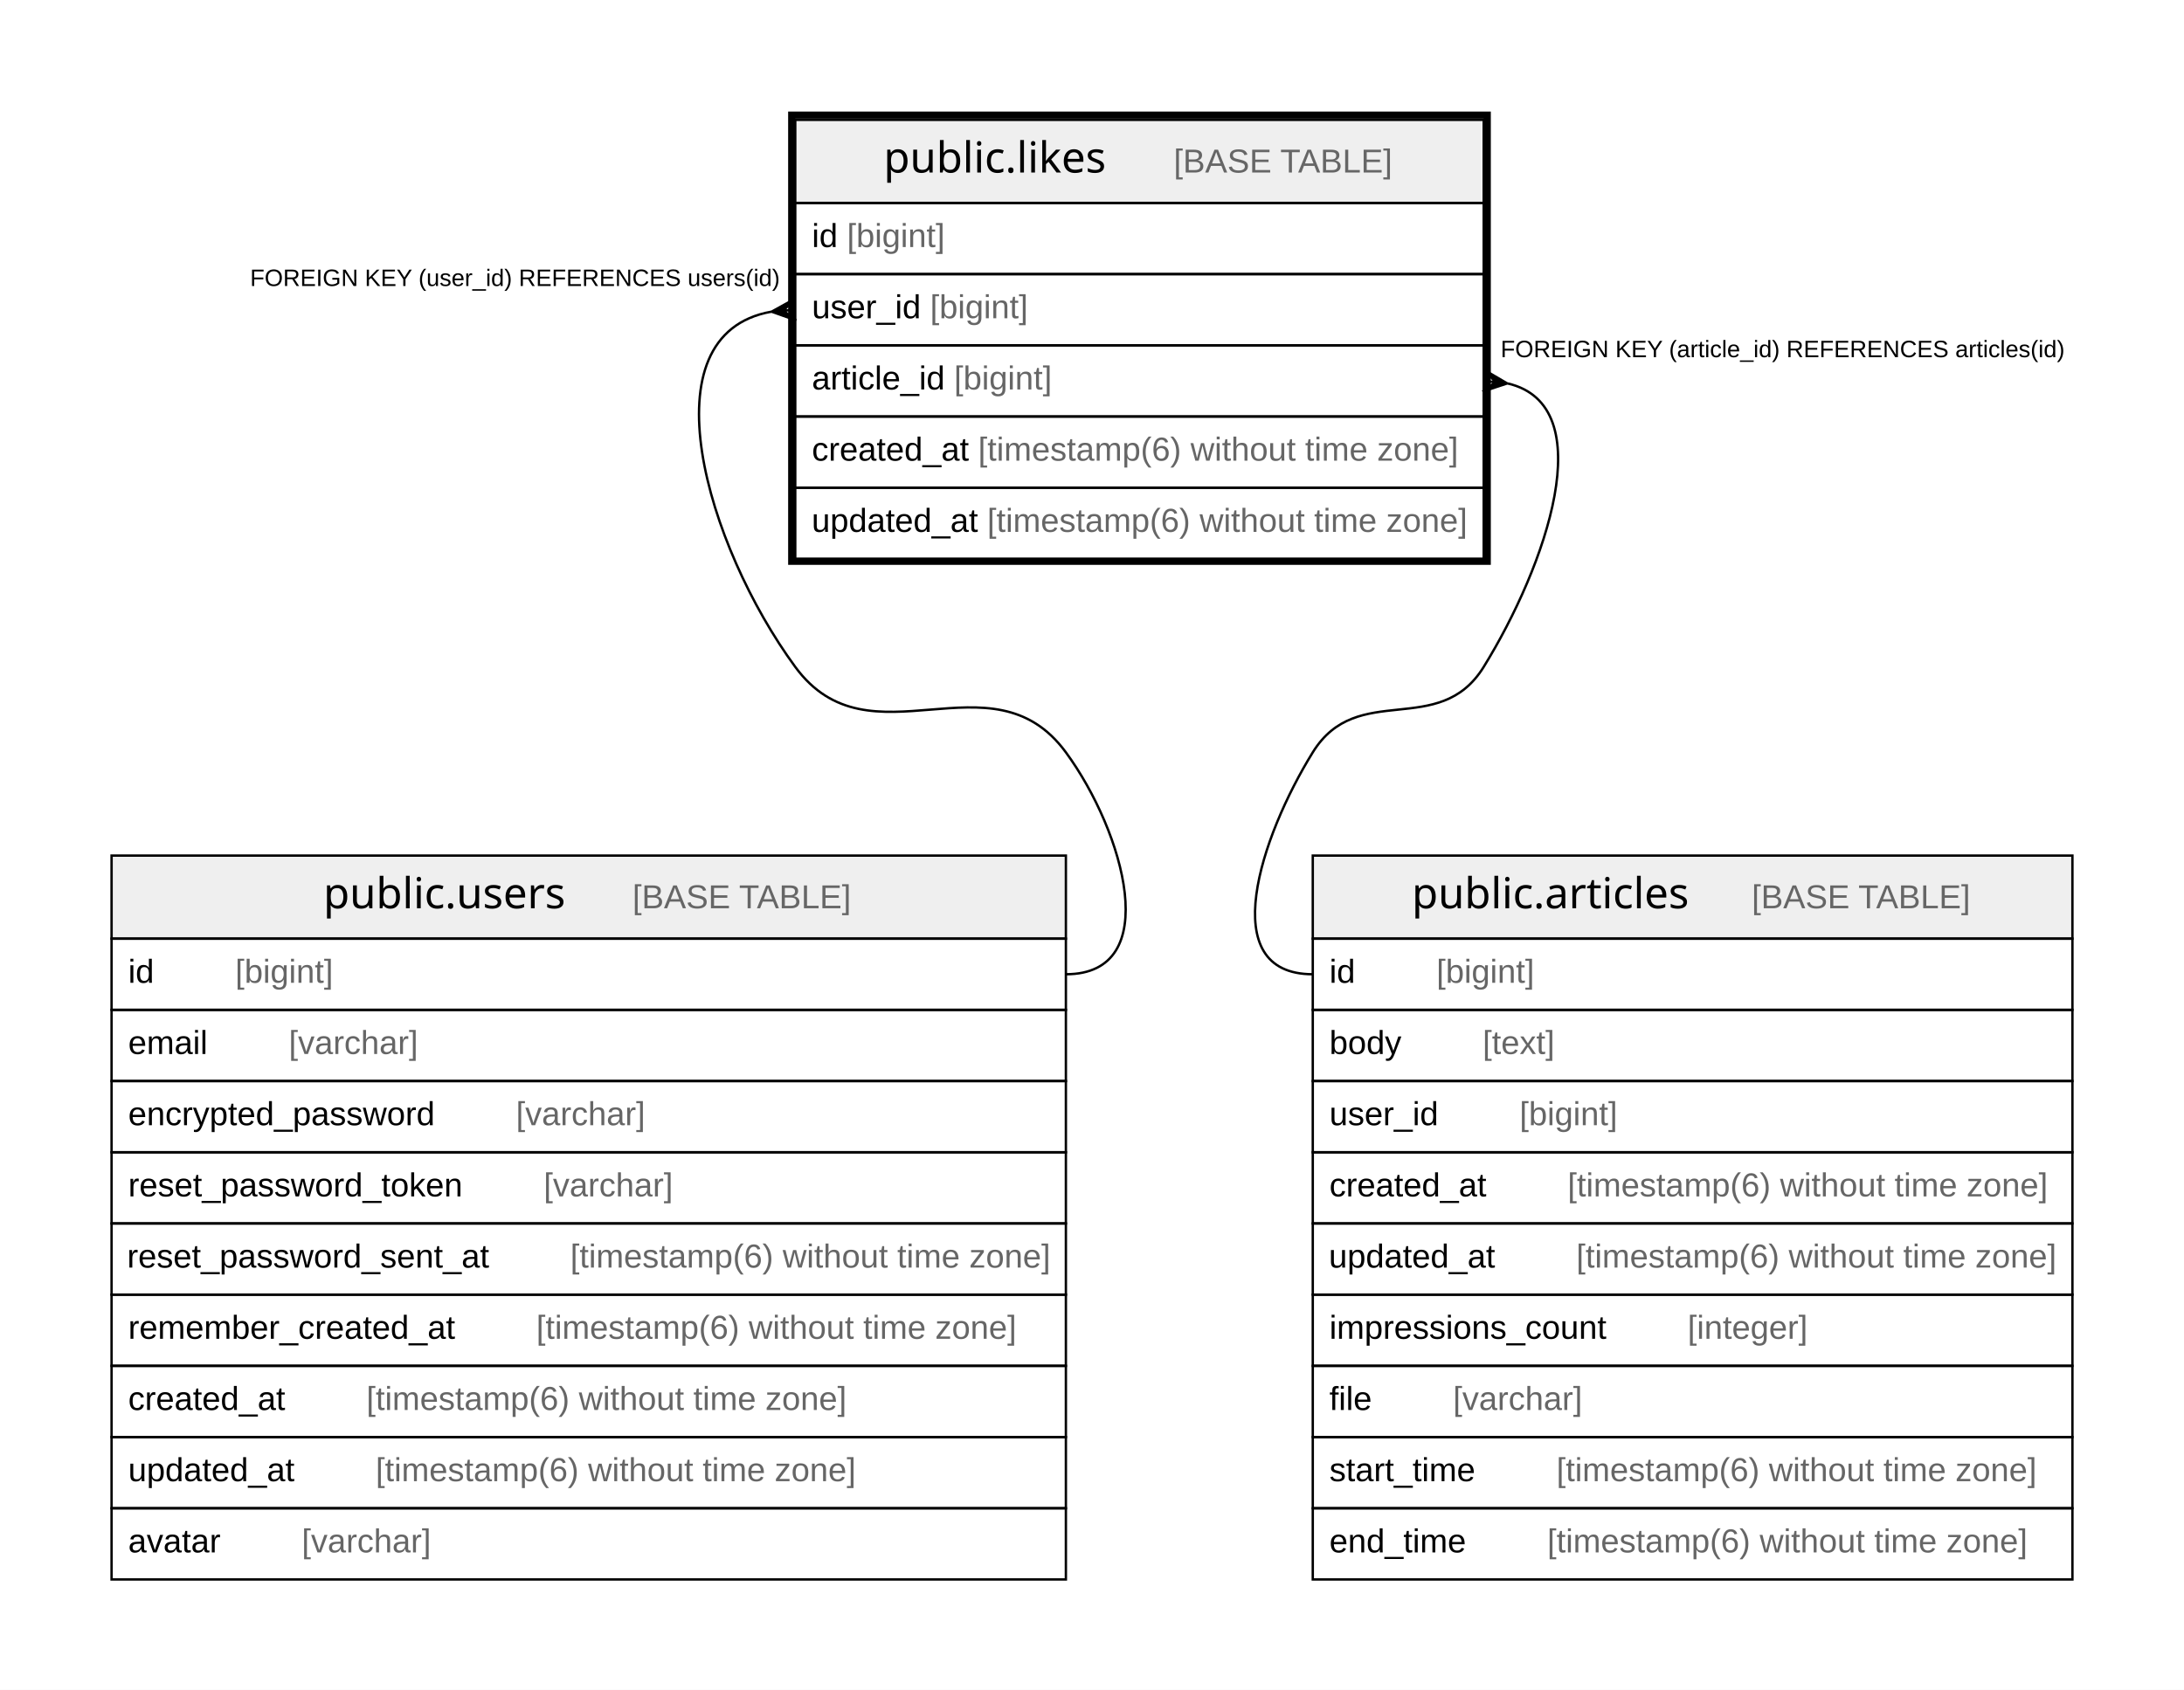
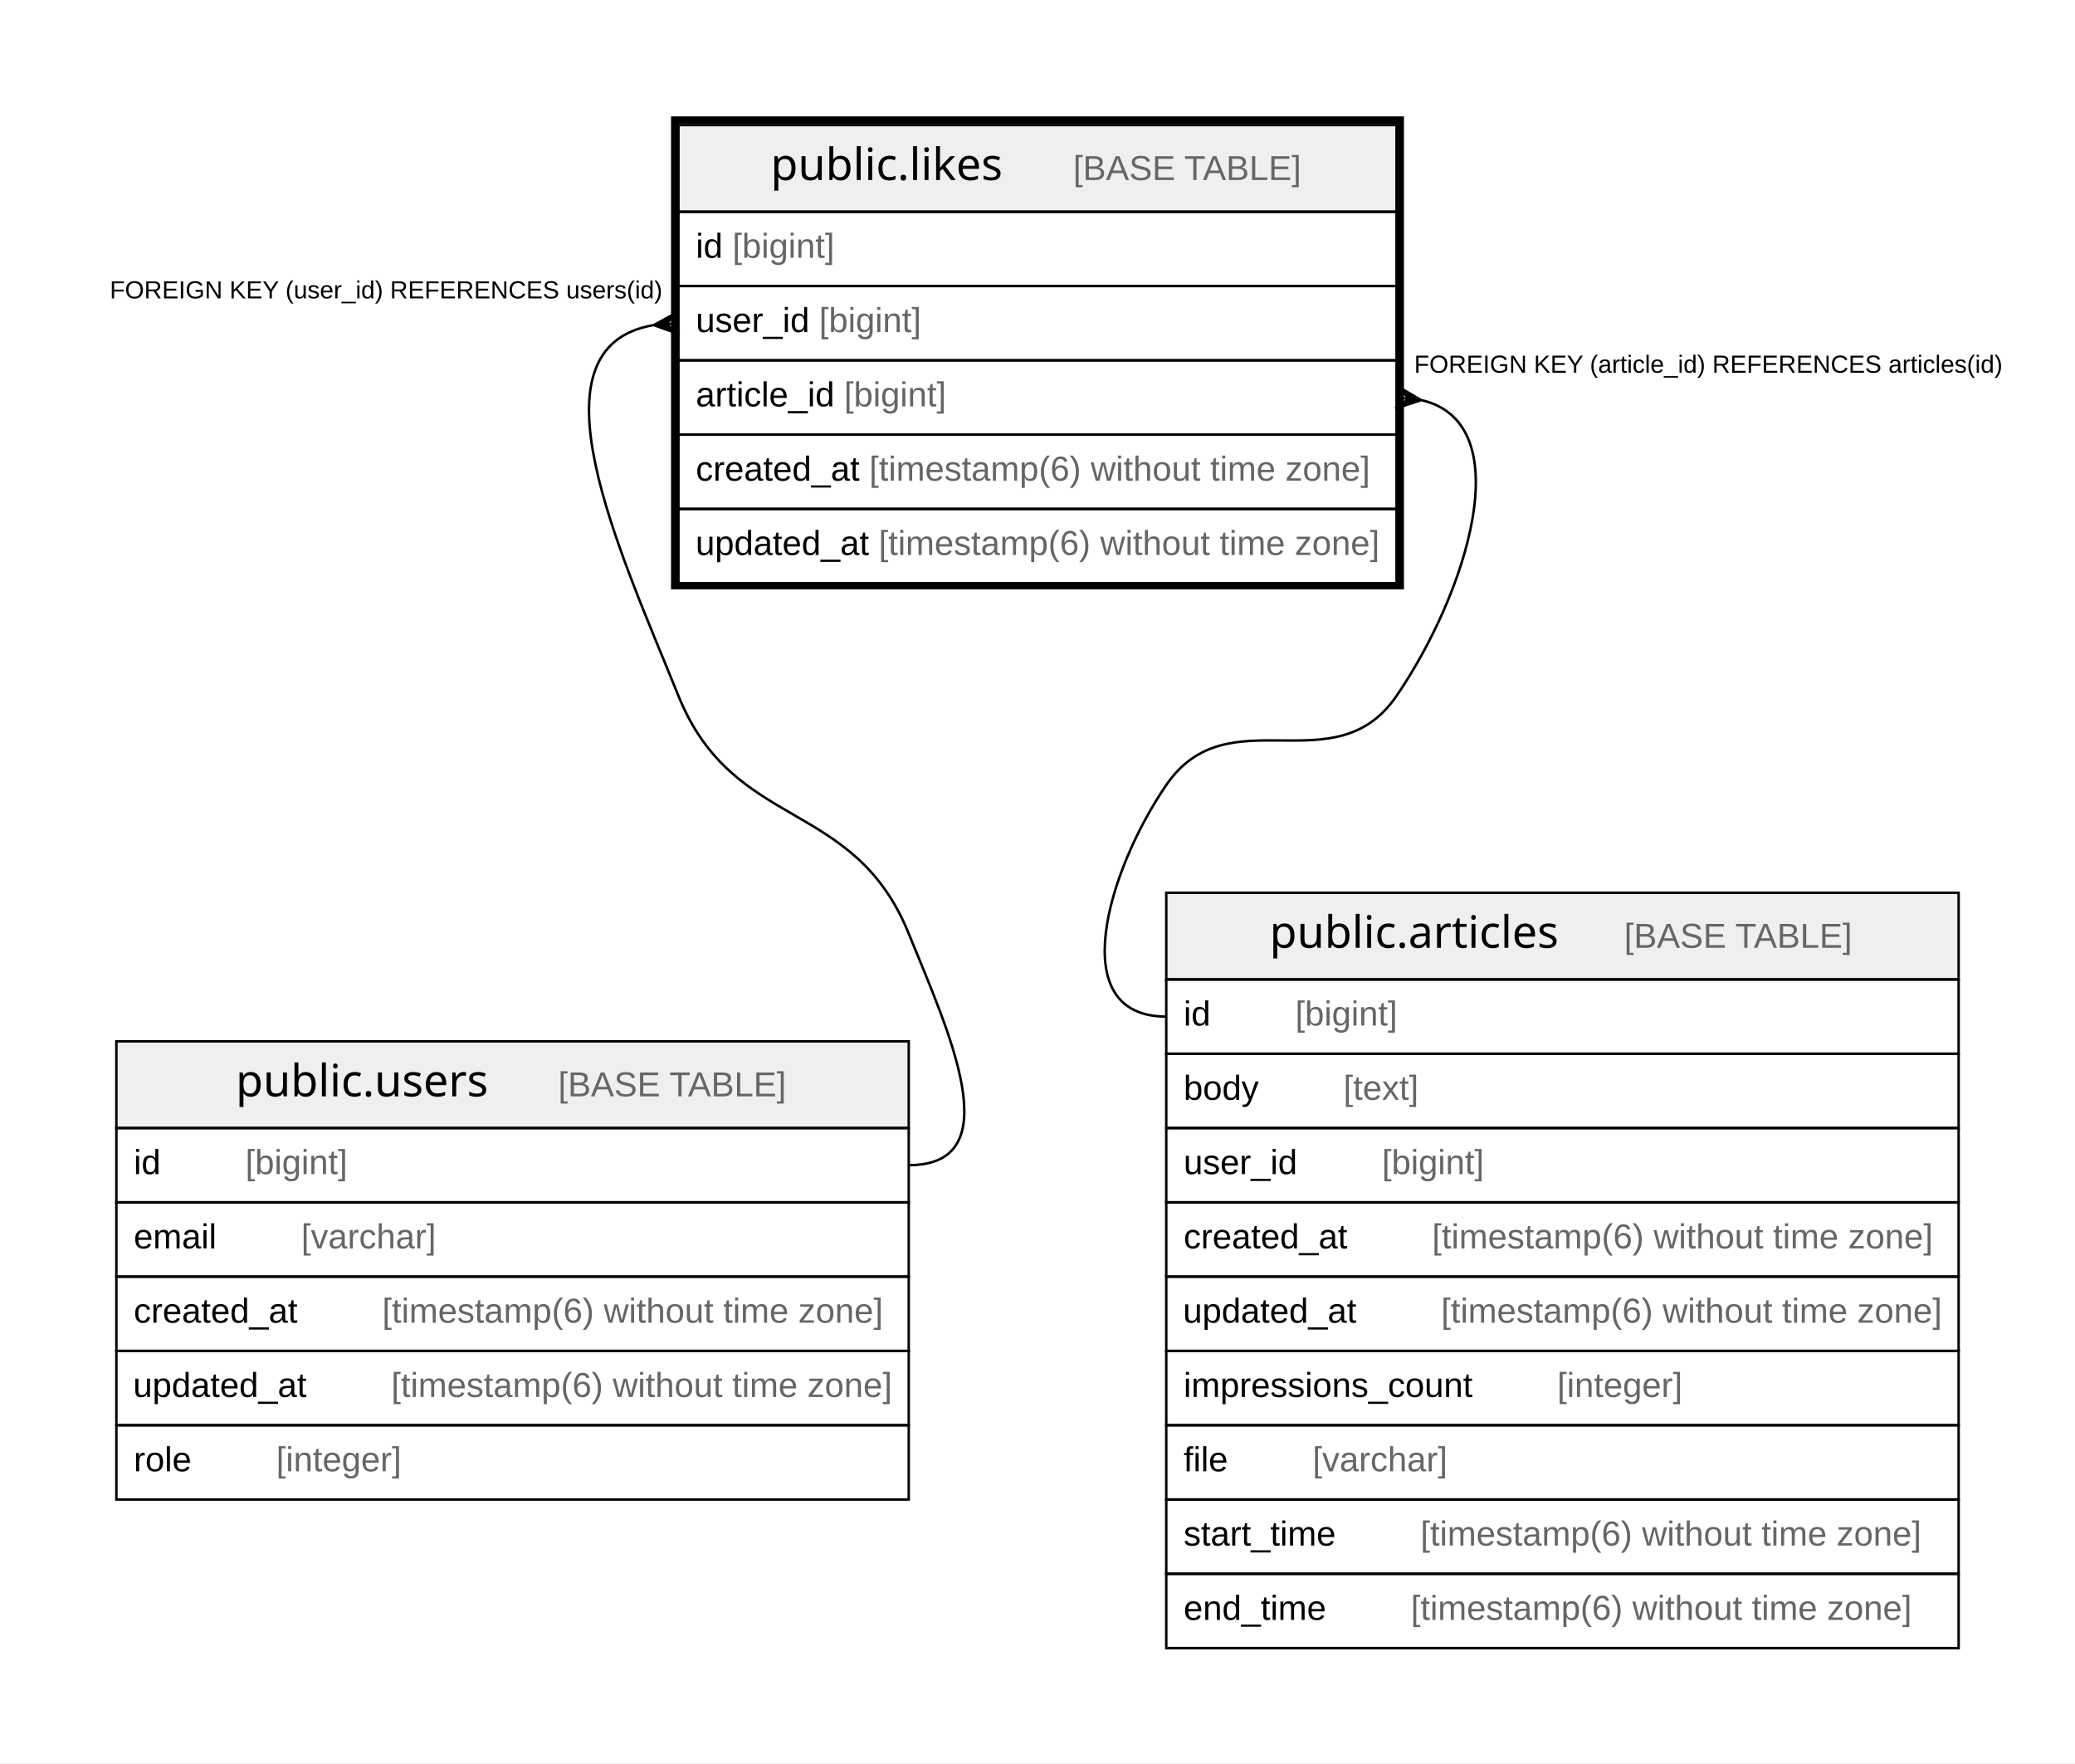
- <svg xmlns="http://www.w3.org/2000/svg" width="920pt" height="712pt" viewBox="0.00 0.00 920.00 712.00">
+ <svg xmlns="http://www.w3.org/2000/svg" width="838pt" height="712pt" viewBox="0.00 0.00 838.00 712.00">
  <g id="graph0" class="graph" transform="scale(1 1) rotate(0) translate(4 708)">
-     <polygon fill="#ffffff" stroke="transparent" points="-4,4 -4,-708 916,-708 916,4 -4,4" />
+     <polygon fill="#ffffff" stroke="transparent" points="-4,4 -4,-708 834,-708 834,4 -4,4" />
    <g id="node1" class="node">
-       <polygon fill="#efefef" stroke="transparent" points="331,-622.5 331,-657.5 621,-657.5 621,-622.5 331,-622.5" />
-       <polygon fill="none" stroke="#000000" points="331,-622.5 331,-657.5 621,-657.5 621,-622.5 331,-622.5" />
-       <text text-anchor="start" x="368.214" y="-635.3" font-family="Arial Bold" font-size="18.00" fill="#000000">public.likes</text>
-       <text text-anchor="start" x="456.218" y="-635.3" font-family="Arial" font-size="14.00" fill="#000000">    </text>
-       <text text-anchor="start" x="490.423" y="-635.3" font-family="Arial" font-size="14.00" fill="#666666">[BASE TABLE]</text>
-       <polygon fill="none" stroke="#000000" points="331,-592.5 331,-622.5 621,-622.5 621,-592.5 331,-592.5" />
-       <text text-anchor="start" x="338" y="-603.9" font-family="Arial" font-size="14.00" fill="#000000">id </text>
-       <text text-anchor="start" x="352.78" y="-603.9" font-family="Arial" font-size="14.00" fill="#666666">[bigint]</text>
-       <polygon fill="none" stroke="#000000" points="331,-562.5 331,-592.5 621,-592.5 621,-562.5 331,-562.5" />
-       <text text-anchor="start" x="338" y="-573.9" font-family="Arial" font-size="14.00" fill="#000000">user_id </text>
-       <text text-anchor="start" x="387.788" y="-573.9" font-family="Arial" font-size="14.00" fill="#666666">[bigint]</text>
-       <polygon fill="none" stroke="#000000" points="331,-532.5 331,-562.5 621,-562.5 621,-532.5 331,-532.5" />
-       <text text-anchor="start" x="338" y="-543.9" font-family="Arial" font-size="14.00" fill="#000000">article_id </text>
-       <text text-anchor="start" x="397.892" y="-543.9" font-family="Arial" font-size="14.00" fill="#666666">[bigint]</text>
-       <polygon fill="none" stroke="#000000" points="331,-502.5 331,-532.5 621,-532.5 621,-502.5 331,-502.5" />
-       <text text-anchor="start" x="338" y="-513.9" font-family="Arial" font-size="14.00" fill="#000000">created_at </text>
-       <text text-anchor="start" x="408.028" y="-513.9" font-family="Arial" font-size="14.00" fill="#666666">[timestamp(6) without time zone]</text>
-       <polygon fill="none" stroke="#000000" points="331,-472.5 331,-502.5 621,-502.5 621,-472.5 331,-472.5" />
-       <text text-anchor="start" x="337.912" y="-483.9" font-family="Arial" font-size="14.00" fill="#000000">updated_at </text>
-       <text text-anchor="start" x="411.844" y="-483.9" font-family="Arial" font-size="14.00" fill="#666666">[timestamp(6) without time zone]</text>
-       <polygon fill="none" stroke="#000000" stroke-width="3" points="329.5,-471.5 329.5,-659.5 622.5,-659.5 622.5,-471.5 329.5,-471.5" />
+       <polygon fill="#efefef" stroke="transparent" points="270,-622.5 270,-657.5 560,-657.5 560,-622.5 270,-622.5" />
+       <polygon fill="none" stroke="#000000" points="270,-622.5 270,-657.5 560,-657.5 560,-622.5 270,-622.5" />
+       <text text-anchor="start" x="307.214" y="-635.3" font-family="Arial Bold" font-size="18.00" fill="#000000">public.likes</text>
+       <text text-anchor="start" x="395.218" y="-635.3" font-family="Arial" font-size="14.00" fill="#000000">    </text>
+       <text text-anchor="start" x="429.423" y="-635.3" font-family="Arial" font-size="14.00" fill="#666666">[BASE TABLE]</text>
+       <polygon fill="none" stroke="#000000" points="270,-592.5 270,-622.5 560,-622.5 560,-592.5 270,-592.5" />
+       <text text-anchor="start" x="277" y="-603.9" font-family="Arial" font-size="14.00" fill="#000000">id </text>
+       <text text-anchor="start" x="291.78" y="-603.9" font-family="Arial" font-size="14.00" fill="#666666">[bigint]</text>
+       <polygon fill="none" stroke="#000000" points="270,-562.5 270,-592.5 560,-592.5 560,-562.5 270,-562.5" />
+       <text text-anchor="start" x="277" y="-573.9" font-family="Arial" font-size="14.00" fill="#000000">user_id </text>
+       <text text-anchor="start" x="326.788" y="-573.9" font-family="Arial" font-size="14.00" fill="#666666">[bigint]</text>
+       <polygon fill="none" stroke="#000000" points="270,-532.5 270,-562.5 560,-562.5 560,-532.5 270,-532.5" />
+       <text text-anchor="start" x="277" y="-543.9" font-family="Arial" font-size="14.00" fill="#000000">article_id </text>
+       <text text-anchor="start" x="336.892" y="-543.9" font-family="Arial" font-size="14.00" fill="#666666">[bigint]</text>
+       <polygon fill="none" stroke="#000000" points="270,-502.5 270,-532.5 560,-532.5 560,-502.5 270,-502.5" />
+       <text text-anchor="start" x="277" y="-513.9" font-family="Arial" font-size="14.00" fill="#000000">created_at </text>
+       <text text-anchor="start" x="347.028" y="-513.9" font-family="Arial" font-size="14.00" fill="#666666">[timestamp(6) without time zone]</text>
+       <polygon fill="none" stroke="#000000" points="270,-472.5 270,-502.5 560,-502.5 560,-472.5 270,-472.5" />
+       <text text-anchor="start" x="276.912" y="-483.9" font-family="Arial" font-size="14.00" fill="#000000">updated_at </text>
+       <text text-anchor="start" x="350.844" y="-483.9" font-family="Arial" font-size="14.00" fill="#666666">[timestamp(6) without time zone]</text>
+       <polygon fill="none" stroke="#000000" stroke-width="3" points="268.5,-471.5 268.5,-659.5 561.5,-659.5 561.5,-471.5 268.5,-471.5" />
    </g>
    <g id="node2" class="node">
-       <polygon fill="#efefef" stroke="transparent" points="43,-312.5 43,-347.5 445,-347.5 445,-312.5 43,-312.5" />
-       <polygon fill="none" stroke="#000000" points="43,-312.5 43,-347.5 445,-347.5 445,-312.5 43,-312.5" />
-       <text text-anchor="start" x="132.209" y="-325.3" font-family="Arial Bold" font-size="18.00" fill="#000000">public.users</text>
-       <text text-anchor="start" x="228.223" y="-325.3" font-family="Arial" font-size="14.00" fill="#000000">    </text>
-       <text text-anchor="start" x="262.428" y="-325.3" font-family="Arial" font-size="14.00" fill="#666666">[BASE TABLE]</text>
-       <polygon fill="none" stroke="#000000" points="43,-282.5 43,-312.5 445,-312.5 445,-282.5 43,-282.5" />
-       <text text-anchor="start" x="50" y="-293.9" font-family="Arial" font-size="14.00" fill="#000000">id    </text>
-       <text text-anchor="start" x="95.094" y="-293.9" font-family="Arial" font-size="14.00" fill="#666666">[bigint]</text>
-       <polygon fill="none" stroke="#000000" points="43,-252.5 43,-282.5 445,-282.5 445,-252.5 43,-252.5" />
-       <text text-anchor="start" x="50" y="-263.9" font-family="Arial" font-size="14.00" fill="#000000">email    </text>
-       <text text-anchor="start" x="117.644" y="-263.9" font-family="Arial" font-size="14.00" fill="#666666">[varchar]</text>
-       <polygon fill="none" stroke="#000000" points="43,-222.5 43,-252.5 445,-252.5 445,-222.5 43,-222.5" />
-       <text text-anchor="start" x="50" y="-233.9" font-family="Arial" font-size="14.00" fill="#000000">encrypted_password    </text>
-       <text text-anchor="start" x="213.349" y="-233.9" font-family="Arial" font-size="14.00" fill="#666666">[varchar]</text>
-       <polygon fill="none" stroke="#000000" points="43,-192.5 43,-222.5 445,-222.5 445,-192.5 43,-192.5" />
-       <text text-anchor="start" x="50" y="-203.9" font-family="Arial" font-size="14.00" fill="#000000">reset_password_token    </text>
-       <text text-anchor="start" x="225.022" y="-203.9" font-family="Arial" font-size="14.00" fill="#666666">[varchar]</text>
-       <polygon fill="none" stroke="#000000" points="43,-162.5 43,-192.5 445,-192.5 445,-162.5 43,-162.5" />
-       <text text-anchor="start" x="49.53" y="-173.9" font-family="Arial" font-size="14.00" fill="#000000">reset_password_sent_at    </text>
-       <text text-anchor="start" x="236.226" y="-173.9" font-family="Arial" font-size="14.00" fill="#666666">[timestamp(6) without time zone]</text>
-       <polygon fill="none" stroke="#000000" points="43,-132.5 43,-162.5 445,-162.5 445,-132.5 43,-132.5" />
-       <text text-anchor="start" x="50" y="-143.9" font-family="Arial" font-size="14.00" fill="#000000">remember_created_at    </text>
-       <text text-anchor="start" x="221.898" y="-143.9" font-family="Arial" font-size="14.00" fill="#666666">[timestamp(6) without time zone]</text>
-       <polygon fill="none" stroke="#000000" points="43,-102.5 43,-132.5 445,-132.5 445,-102.5 43,-102.5" />
-       <text text-anchor="start" x="50" y="-113.9" font-family="Arial" font-size="14.00" fill="#000000">created_at    </text>
-       <text text-anchor="start" x="150.342" y="-113.9" font-family="Arial" font-size="14.00" fill="#666666">[timestamp(6) without time zone]</text>
-       <polygon fill="none" stroke="#000000" points="43,-72.5 43,-102.5 445,-102.5 445,-72.5 43,-72.5" />
-       <text text-anchor="start" x="50" y="-83.9" font-family="Arial" font-size="14.00" fill="#000000">updated_at    </text>
-       <text text-anchor="start" x="154.247" y="-83.9" font-family="Arial" font-size="14.00" fill="#666666">[timestamp(6) without time zone]</text>
-       <polygon fill="none" stroke="#000000" points="43,-42.5 43,-72.5 445,-72.5 445,-42.5 43,-42.5" />
-       <text text-anchor="start" x="50" y="-53.9" font-family="Arial" font-size="14.00" fill="#000000">avatar    </text>
-       <text text-anchor="start" x="123.104" y="-53.9" font-family="Arial" font-size="14.00" fill="#666666">[varchar]</text>
+       <polygon fill="#efefef" stroke="transparent" points="43,-252.5 43,-287.5 363,-287.5 363,-252.5 43,-252.5" />
+       <polygon fill="none" stroke="#000000" points="43,-252.5 43,-287.5 363,-287.5 363,-252.5 43,-252.5" />
+       <text text-anchor="start" x="91.209" y="-265.3" font-family="Arial Bold" font-size="18.00" fill="#000000">public.users</text>
+       <text text-anchor="start" x="187.223" y="-265.3" font-family="Arial" font-size="14.00" fill="#000000">    </text>
+       <text text-anchor="start" x="221.428" y="-265.3" font-family="Arial" font-size="14.00" fill="#666666">[BASE TABLE]</text>
+       <polygon fill="none" stroke="#000000" points="43,-222.5 43,-252.5 363,-252.5 363,-222.5 43,-222.5" />
+       <text text-anchor="start" x="50" y="-233.9" font-family="Arial" font-size="14.00" fill="#000000">id    </text>
+       <text text-anchor="start" x="95.094" y="-233.9" font-family="Arial" font-size="14.00" fill="#666666">[bigint]</text>
+       <polygon fill="none" stroke="#000000" points="43,-192.5 43,-222.5 363,-222.5 363,-192.5 43,-192.5" />
+       <text text-anchor="start" x="50" y="-203.9" font-family="Arial" font-size="14.00" fill="#000000">email    </text>
+       <text text-anchor="start" x="117.644" y="-203.9" font-family="Arial" font-size="14.00" fill="#666666">[varchar]</text>
+       <polygon fill="none" stroke="#000000" points="43,-162.5 43,-192.5 363,-192.5 363,-162.5 43,-162.5" />
+       <text text-anchor="start" x="50" y="-173.9" font-family="Arial" font-size="14.00" fill="#000000">created_at    </text>
+       <text text-anchor="start" x="150.342" y="-173.9" font-family="Arial" font-size="14.00" fill="#666666">[timestamp(6) without time zone]</text>
+       <polygon fill="none" stroke="#000000" points="43,-132.5 43,-162.5 363,-162.5 363,-132.5 43,-132.5" />
+       <text text-anchor="start" x="49.755" y="-143.9" font-family="Arial" font-size="14.00" fill="#000000">updated_at    </text>
+       <text text-anchor="start" x="154.001" y="-143.9" font-family="Arial" font-size="14.00" fill="#666666">[timestamp(6) without time zone]</text>
+       <polygon fill="none" stroke="#000000" points="43,-102.5 43,-132.5 363,-132.5 363,-102.5 43,-102.5" />
+       <text text-anchor="start" x="50" y="-113.9" font-family="Arial" font-size="14.00" fill="#000000">role    </text>
+       <text text-anchor="start" x="107.537" y="-113.9" font-family="Arial" font-size="14.00" fill="#666666">[integer]</text>
    </g>
    <g id="edge1" class="edge">
-       <path fill="none" stroke="#000000" d="M320.858,-576.657C267.139,-567.067 293.622,-478.001 331,-427 362.409,-384.144 413.591,-433.856 445,-391 469.565,-357.482 486.556,-297.5 445,-297.5" />
-       <polygon fill="#000000" stroke="#000000" points="321.034,-576.671 330.627,-581.985 326.017,-577.086 331,-577.5 331,-577.5 331,-577.5 326.017,-577.086 331.373,-573.015 321.034,-576.671 321.034,-576.671" />
-       <text text-anchor="start" x="101.335" y="-587.5" font-family="Arial" font-size="10.00" fill="#000000">FOREIGN KEY (user_id) REFERENCES users(id)</text>
+       <path fill="none" stroke="#000000" d="M259.981,-576.725C207.631,-567.899 246.267,-485.608 270,-427 292.297,-371.939 340.703,-386.061 363,-331 378.597,-292.483 404.556,-237.5 363,-237.5" />
+       <polygon fill="#000000" stroke="#000000" points="260.03,-576.729 269.653,-581.987 265.015,-577.114 270,-577.5 270,-577.5 270,-577.5 265.015,-577.114 270.347,-573.013 260.03,-576.729 260.03,-576.729" />
+       <text text-anchor="start" x="40.334" y="-587.5" font-family="Arial" font-size="10.00" fill="#000000">FOREIGN KEY (user_id) REFERENCES users(id)</text>
    </g>
    <g id="node3" class="node">
-       <polygon fill="#efefef" stroke="transparent" points="549,-312.5 549,-347.5 869,-347.5 869,-312.5 549,-312.5" />
-       <polygon fill="none" stroke="#000000" points="549,-312.5 549,-347.5 869,-347.5 869,-312.5 549,-312.5" />
-       <text text-anchor="start" x="590.714" y="-325.3" font-family="Arial Bold" font-size="18.00" fill="#000000">public.articles</text>
-       <text text-anchor="start" x="699.718" y="-325.3" font-family="Arial" font-size="14.00" fill="#000000">    </text>
-       <text text-anchor="start" x="733.923" y="-325.3" font-family="Arial" font-size="14.00" fill="#666666">[BASE TABLE]</text>
-       <polygon fill="none" stroke="#000000" points="549,-282.5 549,-312.5 869,-312.5 869,-282.5 549,-282.5" />
-       <text text-anchor="start" x="556" y="-293.9" font-family="Arial" font-size="14.00" fill="#000000">id    </text>
-       <text text-anchor="start" x="601.094" y="-293.9" font-family="Arial" font-size="14.00" fill="#666666">[bigint]</text>
-       <polygon fill="none" stroke="#000000" points="549,-252.5 549,-282.5 869,-282.5 869,-252.5 549,-252.5" />
-       <text text-anchor="start" x="556" y="-263.9" font-family="Arial" font-size="14.00" fill="#000000">body    </text>
-       <text text-anchor="start" x="620.553" y="-263.9" font-family="Arial" font-size="14.00" fill="#666666">[text]</text>
-       <polygon fill="none" stroke="#000000" points="549,-222.5 549,-252.5 869,-252.5 869,-222.5 549,-222.5" />
-       <text text-anchor="start" x="556" y="-233.9" font-family="Arial" font-size="14.00" fill="#000000">user_id    </text>
-       <text text-anchor="start" x="636.102" y="-233.9" font-family="Arial" font-size="14.00" fill="#666666">[bigint]</text>
-       <polygon fill="none" stroke="#000000" points="549,-192.5 549,-222.5 869,-222.5 869,-192.5 549,-192.5" />
-       <text text-anchor="start" x="556" y="-203.9" font-family="Arial" font-size="14.00" fill="#000000">created_at    </text>
-       <text text-anchor="start" x="656.342" y="-203.9" font-family="Arial" font-size="14.00" fill="#666666">[timestamp(6) without time zone]</text>
-       <polygon fill="none" stroke="#000000" points="549,-162.5 549,-192.5 869,-192.5 869,-162.5 549,-162.5" />
-       <text text-anchor="start" x="555.755" y="-173.9" font-family="Arial" font-size="14.00" fill="#000000">updated_at    </text>
-       <text text-anchor="start" x="660.001" y="-173.9" font-family="Arial" font-size="14.00" fill="#666666">[timestamp(6) without time zone]</text>
-       <polygon fill="none" stroke="#000000" points="549,-132.5 549,-162.5 869,-162.5 869,-132.5 549,-132.5" />
-       <text text-anchor="start" x="556" y="-143.9" font-family="Arial" font-size="14.00" fill="#000000">impressions_count    </text>
-       <text text-anchor="start" x="706.891" y="-143.9" font-family="Arial" font-size="14.00" fill="#666666">[integer]</text>
-       <polygon fill="none" stroke="#000000" points="549,-102.5 549,-132.5 869,-132.5 869,-102.5 549,-102.5" />
-       <text text-anchor="start" x="556" y="-113.9" font-family="Arial" font-size="14.00" fill="#000000">file    </text>
-       <text text-anchor="start" x="608.091" y="-113.9" font-family="Arial" font-size="14.00" fill="#666666">[varchar]</text>
-       <polygon fill="none" stroke="#000000" points="549,-72.5 549,-102.5 869,-102.5 869,-72.5 549,-72.5" />
-       <text text-anchor="start" x="556" y="-83.9" font-family="Arial" font-size="14.00" fill="#000000">start_time    </text>
-       <text text-anchor="start" x="651.652" y="-83.9" font-family="Arial" font-size="14.00" fill="#666666">[timestamp(6) without time zone]</text>
-       <polygon fill="none" stroke="#000000" points="549,-42.5 549,-72.5 869,-72.5 869,-42.5 549,-42.5" />
-       <text text-anchor="start" x="556" y="-53.9" font-family="Arial" font-size="14.00" fill="#000000">end_time    </text>
-       <text text-anchor="start" x="647.776" y="-53.9" font-family="Arial" font-size="14.00" fill="#666666">[timestamp(6) without time zone]</text>
+       <polygon fill="#efefef" stroke="transparent" points="467,-312.5 467,-347.5 787,-347.5 787,-312.5 467,-312.5" />
+       <polygon fill="none" stroke="#000000" points="467,-312.5 467,-347.5 787,-347.5 787,-312.5 467,-312.5" />
+       <text text-anchor="start" x="508.714" y="-325.3" font-family="Arial Bold" font-size="18.00" fill="#000000">public.articles</text>
+       <text text-anchor="start" x="617.718" y="-325.3" font-family="Arial" font-size="14.00" fill="#000000">    </text>
+       <text text-anchor="start" x="651.923" y="-325.3" font-family="Arial" font-size="14.00" fill="#666666">[BASE TABLE]</text>
+       <polygon fill="none" stroke="#000000" points="467,-282.5 467,-312.5 787,-312.5 787,-282.5 467,-282.5" />
+       <text text-anchor="start" x="474" y="-293.9" font-family="Arial" font-size="14.00" fill="#000000">id    </text>
+       <text text-anchor="start" x="519.094" y="-293.9" font-family="Arial" font-size="14.00" fill="#666666">[bigint]</text>
+       <polygon fill="none" stroke="#000000" points="467,-252.5 467,-282.5 787,-282.5 787,-252.5 467,-252.5" />
+       <text text-anchor="start" x="474" y="-263.9" font-family="Arial" font-size="14.00" fill="#000000">body    </text>
+       <text text-anchor="start" x="538.553" y="-263.9" font-family="Arial" font-size="14.00" fill="#666666">[text]</text>
+       <polygon fill="none" stroke="#000000" points="467,-222.5 467,-252.5 787,-252.5 787,-222.5 467,-222.5" />
+       <text text-anchor="start" x="474" y="-233.9" font-family="Arial" font-size="14.00" fill="#000000">user_id    </text>
+       <text text-anchor="start" x="554.102" y="-233.9" font-family="Arial" font-size="14.00" fill="#666666">[bigint]</text>
+       <polygon fill="none" stroke="#000000" points="467,-192.5 467,-222.5 787,-222.5 787,-192.5 467,-192.5" />
+       <text text-anchor="start" x="474" y="-203.9" font-family="Arial" font-size="14.00" fill="#000000">created_at    </text>
+       <text text-anchor="start" x="574.342" y="-203.9" font-family="Arial" font-size="14.00" fill="#666666">[timestamp(6) without time zone]</text>
+       <polygon fill="none" stroke="#000000" points="467,-162.5 467,-192.5 787,-192.5 787,-162.5 467,-162.5" />
+       <text text-anchor="start" x="473.755" y="-173.9" font-family="Arial" font-size="14.00" fill="#000000">updated_at    </text>
+       <text text-anchor="start" x="578.001" y="-173.9" font-family="Arial" font-size="14.00" fill="#666666">[timestamp(6) without time zone]</text>
+       <polygon fill="none" stroke="#000000" points="467,-132.5 467,-162.5 787,-162.5 787,-132.5 467,-132.5" />
+       <text text-anchor="start" x="474" y="-143.9" font-family="Arial" font-size="14.00" fill="#000000">impressions_count    </text>
+       <text text-anchor="start" x="624.891" y="-143.9" font-family="Arial" font-size="14.00" fill="#666666">[integer]</text>
+       <polygon fill="none" stroke="#000000" points="467,-102.5 467,-132.5 787,-132.5 787,-102.5 467,-102.5" />
+       <text text-anchor="start" x="474" y="-113.9" font-family="Arial" font-size="14.00" fill="#000000">file    </text>
+       <text text-anchor="start" x="526.091" y="-113.9" font-family="Arial" font-size="14.00" fill="#666666">[varchar]</text>
+       <polygon fill="none" stroke="#000000" points="467,-72.5 467,-102.5 787,-102.5 787,-72.5 467,-72.5" />
+       <text text-anchor="start" x="474" y="-83.9" font-family="Arial" font-size="14.00" fill="#000000">start_time    </text>
+       <text text-anchor="start" x="569.652" y="-83.9" font-family="Arial" font-size="14.00" fill="#666666">[timestamp(6) without time zone]</text>
+       <polygon fill="none" stroke="#000000" points="467,-42.5 467,-72.5 787,-72.5 787,-42.5 467,-42.5" />
+       <text text-anchor="start" x="474" y="-53.9" font-family="Arial" font-size="14.00" fill="#000000">end_time    </text>
+       <text text-anchor="start" x="565.776" y="-53.9" font-family="Arial" font-size="14.00" fill="#666666">[timestamp(6) without time zone]</text>
    </g>
    <g id="edge2" class="edge">
-       <path fill="none" stroke="#000000" d="M631.152,-546.425C670.97,-537.106 647.176,-469.354 621,-427 602.191,-396.566 567.809,-421.434 549,-391 527.153,-355.651 507.444,-297.5 549,-297.5" />
-       <polygon fill="#000000" stroke="#000000" points="630.944,-546.447 620.526,-543.025 625.972,-546.973 621,-547.5 621,-547.5 621,-547.5 625.972,-546.973 621.474,-551.975 630.944,-546.447 630.944,-546.447" />
-       <text text-anchor="start" x="628.117" y="-557.5" font-family="Arial" font-size="10.00" fill="#000000">FOREIGN KEY (article_id) REFERENCES articles(id)</text>
+       <path fill="none" stroke="#000000" d="M570.182,-546.406C610.247,-536.926 588.144,-468.073 560,-427 534.947,-390.438 492.053,-427.562 467,-391 443.511,-356.72 425.444,-297.5 467,-297.5" />
+       <polygon fill="#000000" stroke="#000000" points="569.943,-546.431 559.519,-543.026 564.971,-546.966 560,-547.5 560,-547.5 560,-547.5 564.971,-546.966 560.481,-551.974 569.943,-546.431 569.943,-546.431" />
+       <text text-anchor="start" x="567.117" y="-557.5" font-family="Arial" font-size="10.00" fill="#000000">FOREIGN KEY (article_id) REFERENCES articles(id)</text>
    </g>
  </g>
</svg>
